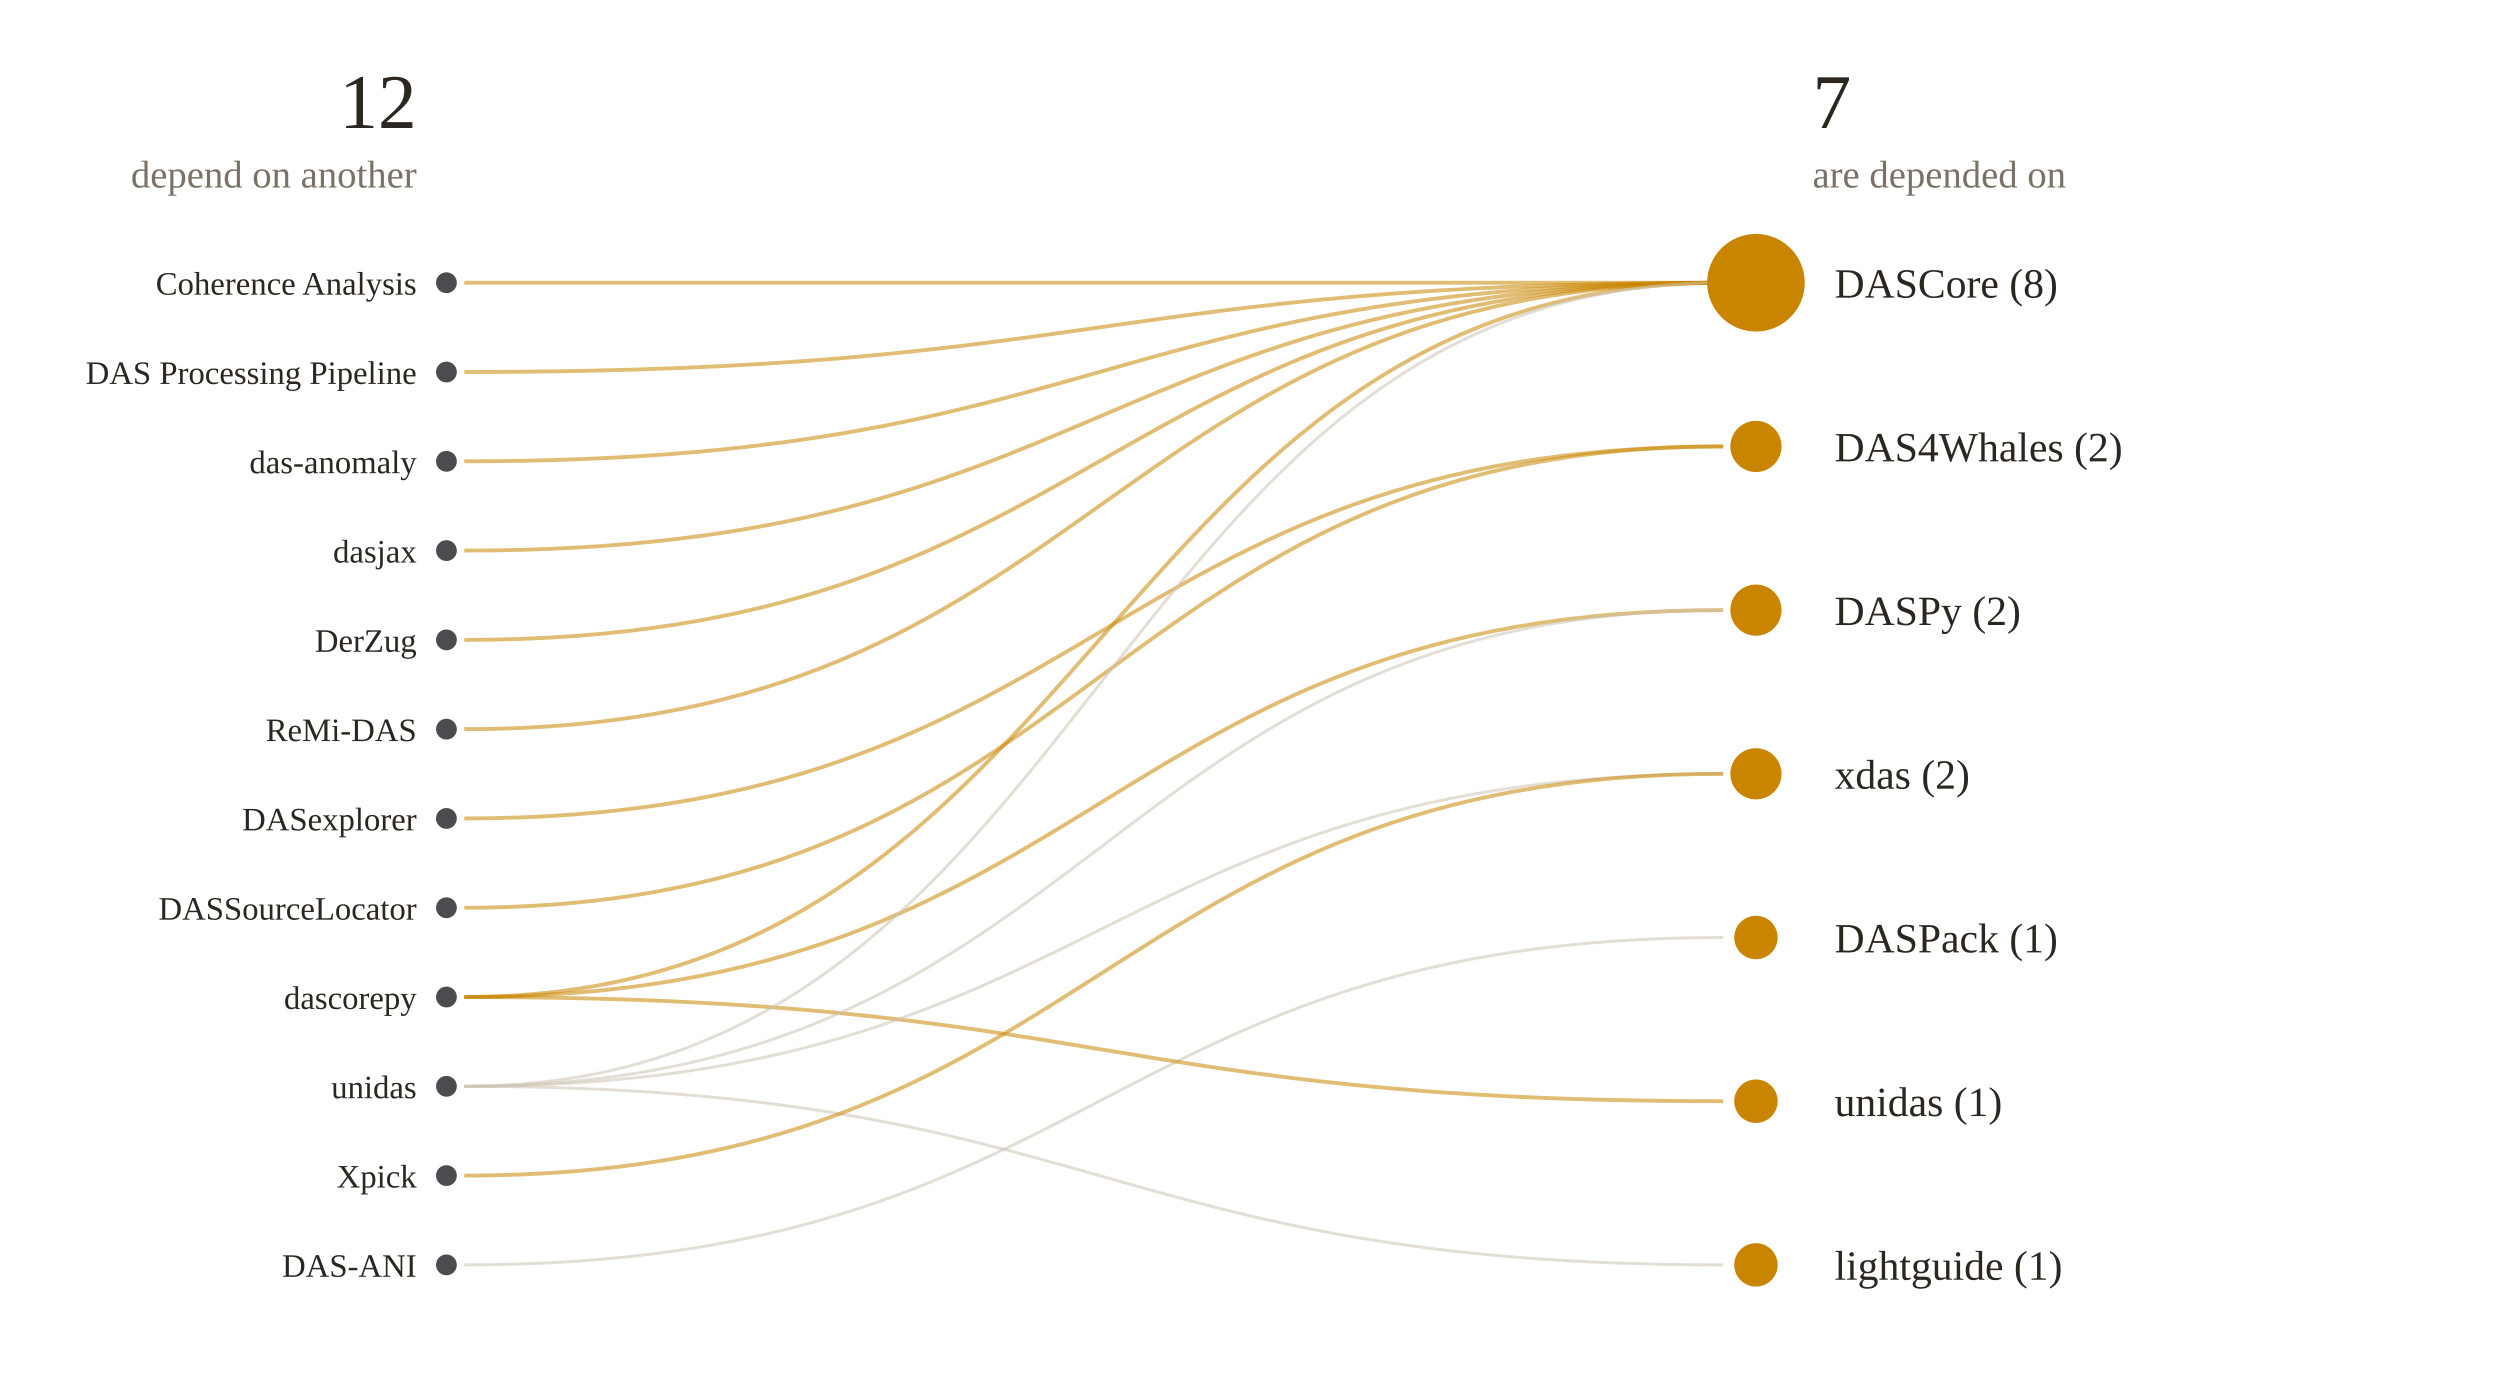
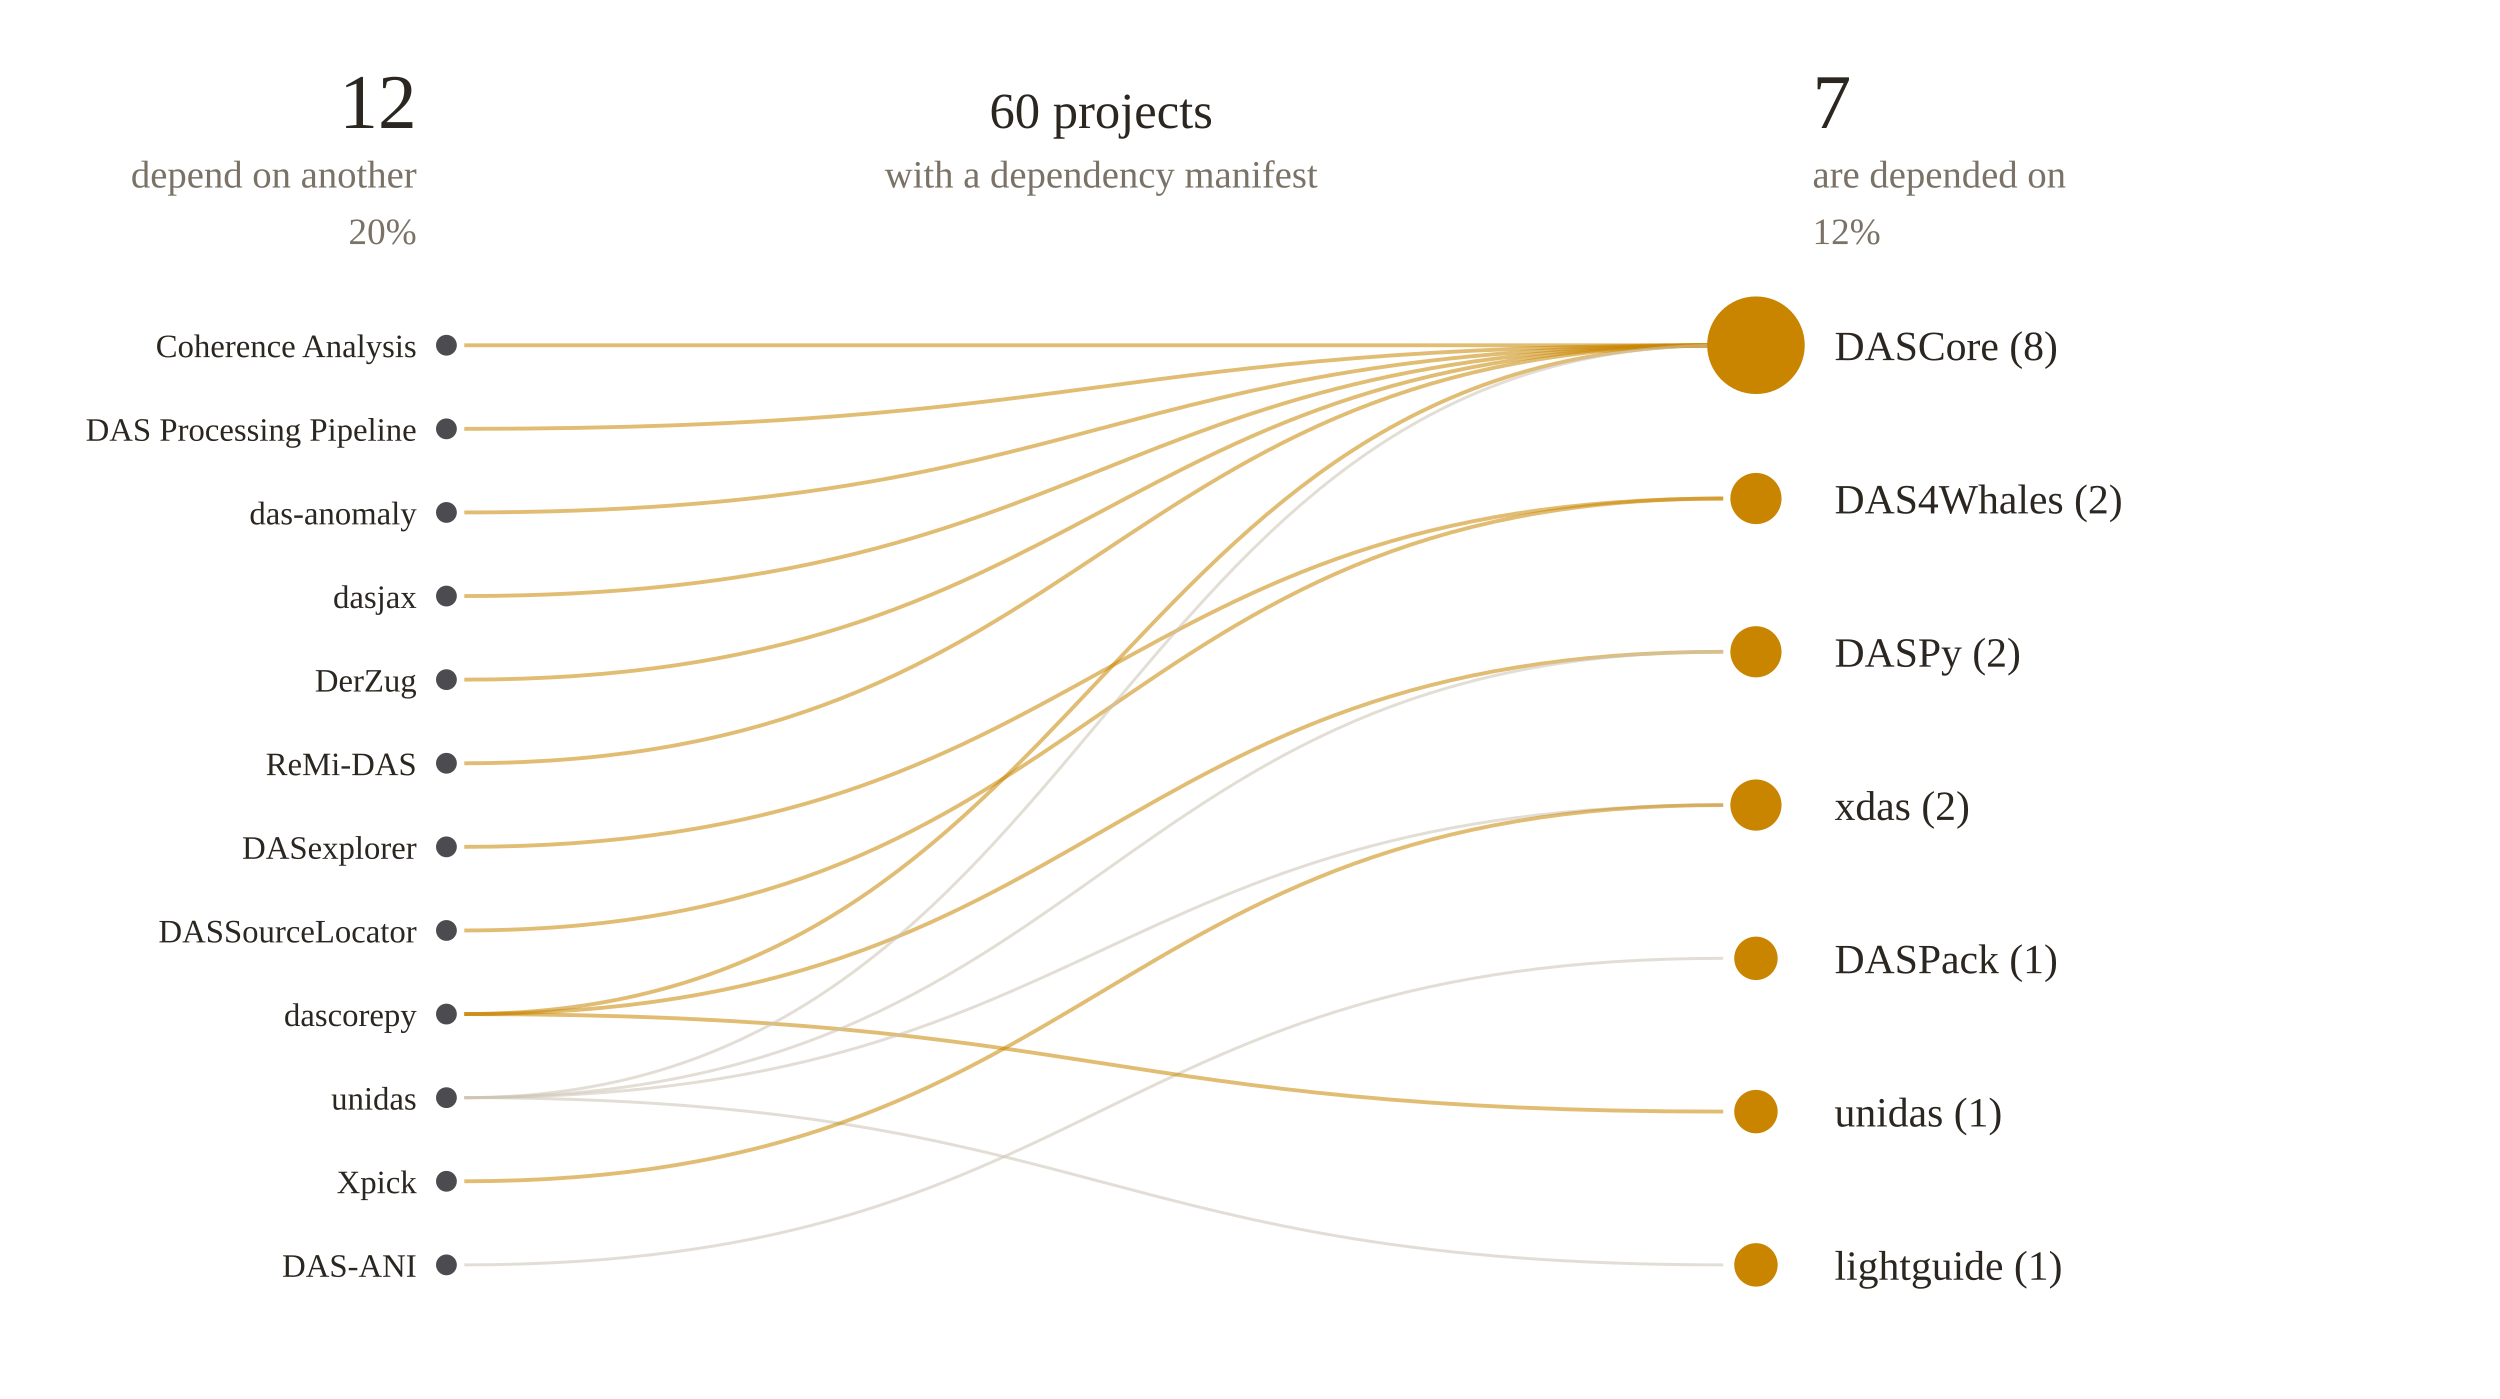
<svg xmlns="http://www.w3.org/2000/svg" version="1.1" width="1680" height="940" viewBox="0 0 1680 940">
  <g font-family="Georgia, 'Times New Roman', serif" text-anchor="middle">
    <text x="280" y="86" font-size="52" fill="#2b2620" text-anchor="end">12</text>
    <text x="280" y="126" font-size="26" fill="#7a7266" text-anchor="end">depend on another</text>
+     <text x="280" y="164" font-size="25" fill="#7a7266" text-anchor="end">20%</text>
    <text x="1218" y="86" font-size="52" fill="#2b2620" text-anchor="start">7</text>
    <text x="1218" y="126" font-size="26" fill="#7a7266" text-anchor="start">are depended on</text>
-     <path d="M 312,190 C 740,190 740,190 1158,190" fill="none" stroke="#c98500" stroke-width="2.6" stroke-opacity="0.55" />
-     <path d="M 312,850 C 740,850 740,630 1158,630" fill="none" stroke="#cbc3b3" stroke-width="2" stroke-opacity="0.55" />
-     <path d="M 312,310 C 740,310 740,190 1158,190" fill="none" stroke="#c98500" stroke-width="2.6" stroke-opacity="0.55" />
-     <path d="M 312,250 C 740,250 740,190 1158,190" fill="none" stroke="#c98500" stroke-width="2.6" stroke-opacity="0.55" />
-     <path d="M 312,610 C 740,610 740,300 1158,300" fill="none" stroke="#c98500" stroke-width="2.6" stroke-opacity="0.55" />
-     <path d="M 312,670 C 740,670 740,190 1158,190" fill="none" stroke="#c98500" stroke-width="2.6" stroke-opacity="0.55" />
-     <path d="M 312,670 C 740,670 740,410 1158,410" fill="none" stroke="#c98500" stroke-width="2.6" stroke-opacity="0.55" />
-     <path d="M 312,670 C 740,670 740,740 1158,740" fill="none" stroke="#c98500" stroke-width="2.6" stroke-opacity="0.55" />
-     <path d="M 312,550 C 740,550 740,300 1158,300" fill="none" stroke="#c98500" stroke-width="2.6" stroke-opacity="0.55" />
-     <path d="M 312,370 C 740,370 740,190 1158,190" fill="none" stroke="#c98500" stroke-width="2.6" stroke-opacity="0.55" />
-     <path d="M 312,430 C 740,430 740,190 1158,190" fill="none" stroke="#c98500" stroke-width="2.6" stroke-opacity="0.55" />
-     <path d="M 312,490 C 740,490 740,190 1158,190" fill="none" stroke="#c98500" stroke-width="2.6" stroke-opacity="0.55" />
-     <path d="M 312,730 C 740,730 740,190 1158,190" fill="none" stroke="#cbc3b3" stroke-width="2" stroke-opacity="0.55" />
-     <path d="M 312,730 C 740,730 740,410 1158,410" fill="none" stroke="#cbc3b3" stroke-width="2" stroke-opacity="0.55" />
-     <path d="M 312,730 C 740,730 740,850 1158,850" fill="none" stroke="#cbc3b3" stroke-width="2" stroke-opacity="0.55" />
-     <path d="M 312,730 C 740,730 740,520 1158,520" fill="none" stroke="#cbc3b3" stroke-width="2" stroke-opacity="0.55" />
-     <path d="M 312,790 C 740,790 740,520 1158,520" fill="none" stroke="#c98500" stroke-width="2.6" stroke-opacity="0.55" />
-     <circle cx="300" cy="190" r="7" fill="#4b4b50" />
-     <text x="280" y="198" font-size="22" fill="#2b2620" text-anchor="end">Coherence Analysis</text>
-     <circle cx="300" cy="250" r="7" fill="#4b4b50" />
-     <text x="280" y="258" font-size="22" fill="#2b2620" text-anchor="end">DAS Processing Pipeline</text>
-     <circle cx="300" cy="310" r="7" fill="#4b4b50" />
-     <text x="280" y="318" font-size="22" fill="#2b2620" text-anchor="end">das-anomaly</text>
-     <circle cx="300" cy="370" r="7" fill="#4b4b50" />
-     <text x="280" y="378" font-size="22" fill="#2b2620" text-anchor="end">dasjax</text>
-     <circle cx="300" cy="430" r="7" fill="#4b4b50" />
-     <text x="280" y="438" font-size="22" fill="#2b2620" text-anchor="end">DerZug</text>
-     <circle cx="300" cy="490" r="7" fill="#4b4b50" />
-     <text x="280" y="498" font-size="22" fill="#2b2620" text-anchor="end">ReMi-DAS</text>
-     <circle cx="300" cy="550" r="7" fill="#4b4b50" />
-     <text x="280" y="558" font-size="22" fill="#2b2620" text-anchor="end">DASexplorer</text>
-     <circle cx="300" cy="610" r="7" fill="#4b4b50" />
-     <text x="280" y="618" font-size="22" fill="#2b2620" text-anchor="end">DASSourceLocator</text>
-     <circle cx="300" cy="670" r="7" fill="#4b4b50" />
-     <text x="280" y="678" font-size="22" fill="#2b2620" text-anchor="end">dascorepy</text>
-     <circle cx="300" cy="730" r="7" fill="#4b4b50" />
-     <text x="280" y="738" font-size="22" fill="#2b2620" text-anchor="end">unidas</text>
-     <circle cx="300" cy="790" r="7" fill="#4b4b50" />
-     <text x="280" y="798" font-size="22" fill="#2b2620" text-anchor="end">Xpick</text>
+     <text x="1218" y="164" font-size="25" fill="#7a7266" text-anchor="start">12%</text>
+     <text x="740" y="86" font-size="34" fill="#2b2620" text-anchor="middle">60 projects</text>
+     <text x="740" y="126" font-size="26" fill="#7a7266" text-anchor="middle">with a dependency manifest</text>
+     <path d="M 312,232 C 740,232 740,232 1158,232" fill="none" stroke="#c98500" stroke-width="2.6" stroke-opacity="0.55" />
+     <path d="M 312,850 C 740,850 740,644 1158,644" fill="none" stroke="#cbc3b3" stroke-width="2" stroke-opacity="0.55" />
+     <path d="M 312,344.364 C 740,344.364 740,232 1158,232" fill="none" stroke="#c98500" stroke-width="2.6" stroke-opacity="0.55" />
+     <path d="M 312,288.182 C 740,288.182 740,232 1158,232" fill="none" stroke="#c98500" stroke-width="2.6" stroke-opacity="0.55" />
+     <path d="M 312,625.273 C 740,625.273 740,335 1158,335" fill="none" stroke="#c98500" stroke-width="2.6" stroke-opacity="0.55" />
+     <path d="M 312,681.455 C 740,681.455 740,232 1158,232" fill="none" stroke="#c98500" stroke-width="2.6" stroke-opacity="0.55" />
+     <path d="M 312,681.455 C 740,681.455 740,438 1158,438" fill="none" stroke="#c98500" stroke-width="2.6" stroke-opacity="0.55" />
+     <path d="M 312,681.455 C 740,681.455 740,747 1158,747" fill="none" stroke="#c98500" stroke-width="2.6" stroke-opacity="0.55" />
+     <path d="M 312,569.091 C 740,569.091 740,335 1158,335" fill="none" stroke="#c98500" stroke-width="2.6" stroke-opacity="0.55" />
+     <path d="M 312,400.545 C 740,400.545 740,232 1158,232" fill="none" stroke="#c98500" stroke-width="2.6" stroke-opacity="0.55" />
+     <path d="M 312,456.727 C 740,456.727 740,232 1158,232" fill="none" stroke="#c98500" stroke-width="2.6" stroke-opacity="0.55" />
+     <path d="M 312,512.909 C 740,512.909 740,232 1158,232" fill="none" stroke="#c98500" stroke-width="2.6" stroke-opacity="0.55" />
+     <path d="M 312,737.636 C 740,737.636 740,232 1158,232" fill="none" stroke="#cbc3b3" stroke-width="2" stroke-opacity="0.55" />
+     <path d="M 312,737.636 C 740,737.636 740,438 1158,438" fill="none" stroke="#cbc3b3" stroke-width="2" stroke-opacity="0.55" />
+     <path d="M 312,737.636 C 740,737.636 740,850 1158,850" fill="none" stroke="#cbc3b3" stroke-width="2" stroke-opacity="0.55" />
+     <path d="M 312,737.636 C 740,737.636 740,541 1158,541" fill="none" stroke="#cbc3b3" stroke-width="2" stroke-opacity="0.55" />
+     <path d="M 312,793.818 C 740,793.818 740,541 1158,541" fill="none" stroke="#c98500" stroke-width="2.6" stroke-opacity="0.55" />
+     <circle cx="300" cy="232" r="7" fill="#4b4b50" />
+     <text x="280" y="240" font-size="22" fill="#2b2620" text-anchor="end">Coherence Analysis</text>
+     <circle cx="300" cy="288.182" r="7" fill="#4b4b50" />
+     <text x="280" y="296.182" font-size="22" fill="#2b2620" text-anchor="end">DAS Processing Pipeline</text>
+     <circle cx="300" cy="344.364" r="7" fill="#4b4b50" />
+     <text x="280" y="352.364" font-size="22" fill="#2b2620" text-anchor="end">das-anomaly</text>
+     <circle cx="300" cy="400.545" r="7" fill="#4b4b50" />
+     <text x="280" y="408.545" font-size="22" fill="#2b2620" text-anchor="end">dasjax</text>
+     <circle cx="300" cy="456.727" r="7" fill="#4b4b50" />
+     <text x="280" y="464.727" font-size="22" fill="#2b2620" text-anchor="end">DerZug</text>
+     <circle cx="300" cy="512.909" r="7" fill="#4b4b50" />
+     <text x="280" y="520.909" font-size="22" fill="#2b2620" text-anchor="end">ReMi-DAS</text>
+     <circle cx="300" cy="569.091" r="7" fill="#4b4b50" />
+     <text x="280" y="577.091" font-size="22" fill="#2b2620" text-anchor="end">DASexplorer</text>
+     <circle cx="300" cy="625.273" r="7" fill="#4b4b50" />
+     <text x="280" y="633.273" font-size="22" fill="#2b2620" text-anchor="end">DASSourceLocator</text>
+     <circle cx="300" cy="681.455" r="7" fill="#4b4b50" />
+     <text x="280" y="689.455" font-size="22" fill="#2b2620" text-anchor="end">dascorepy</text>
+     <circle cx="300" cy="737.636" r="7" fill="#4b4b50" />
+     <text x="280" y="745.636" font-size="22" fill="#2b2620" text-anchor="end">unidas</text>
+     <circle cx="300" cy="793.818" r="7" fill="#4b4b50" />
+     <text x="280" y="801.818" font-size="22" fill="#2b2620" text-anchor="end">Xpick</text>
    <circle cx="300" cy="850" r="7" fill="#4b4b50" />
    <text x="280" y="858" font-size="22" fill="#2b2620" text-anchor="end">DAS-ANI</text>
-     <circle cx="1180" cy="190" r="32.8" fill="#c98500" />
-     <text x="1232.8" y="200" font-size="28" fill="#2b2620" text-anchor="start">DASCore (8)</text>
-     <circle cx="1180" cy="300" r="17.2" fill="#c98500" />
-     <text x="1232.8" y="310" font-size="28" fill="#2b2620" text-anchor="start">DAS4Whales (2)</text>
-     <circle cx="1180" cy="410" r="17.2" fill="#c98500" />
-     <text x="1232.8" y="420" font-size="28" fill="#2b2620" text-anchor="start">DASPy (2)</text>
-     <circle cx="1180" cy="520" r="17.2" fill="#c98500" />
-     <text x="1232.8" y="530" font-size="28" fill="#2b2620" text-anchor="start">xdas (2)</text>
-     <circle cx="1180" cy="630" r="14.6" fill="#c98500" />
-     <text x="1232.8" y="640" font-size="28" fill="#2b2620" text-anchor="start">DASPack (1)</text>
-     <circle cx="1180" cy="740" r="14.6" fill="#c98500" />
-     <text x="1232.8" y="750" font-size="28" fill="#2b2620" text-anchor="start">unidas (1)</text>
+     <circle cx="1180" cy="232" r="32.8" fill="#c98500" />
+     <text x="1232.8" y="242" font-size="28" fill="#2b2620" text-anchor="start">DASCore (8)</text>
+     <circle cx="1180" cy="335" r="17.2" fill="#c98500" />
+     <text x="1232.8" y="345" font-size="28" fill="#2b2620" text-anchor="start">DAS4Whales (2)</text>
+     <circle cx="1180" cy="438" r="17.2" fill="#c98500" />
+     <text x="1232.8" y="448" font-size="28" fill="#2b2620" text-anchor="start">DASPy (2)</text>
+     <circle cx="1180" cy="541" r="17.2" fill="#c98500" />
+     <text x="1232.8" y="551" font-size="28" fill="#2b2620" text-anchor="start">xdas (2)</text>
+     <circle cx="1180" cy="644" r="14.6" fill="#c98500" />
+     <text x="1232.8" y="654" font-size="28" fill="#2b2620" text-anchor="start">DASPack (1)</text>
+     <circle cx="1180" cy="747" r="14.6" fill="#c98500" />
+     <text x="1232.8" y="757" font-size="28" fill="#2b2620" text-anchor="start">unidas (1)</text>
    <circle cx="1180" cy="850" r="14.6" fill="#c98500" />
    <text x="1232.8" y="860" font-size="28" fill="#2b2620" text-anchor="start">lightguide (1)</text>
  </g>
</svg>
